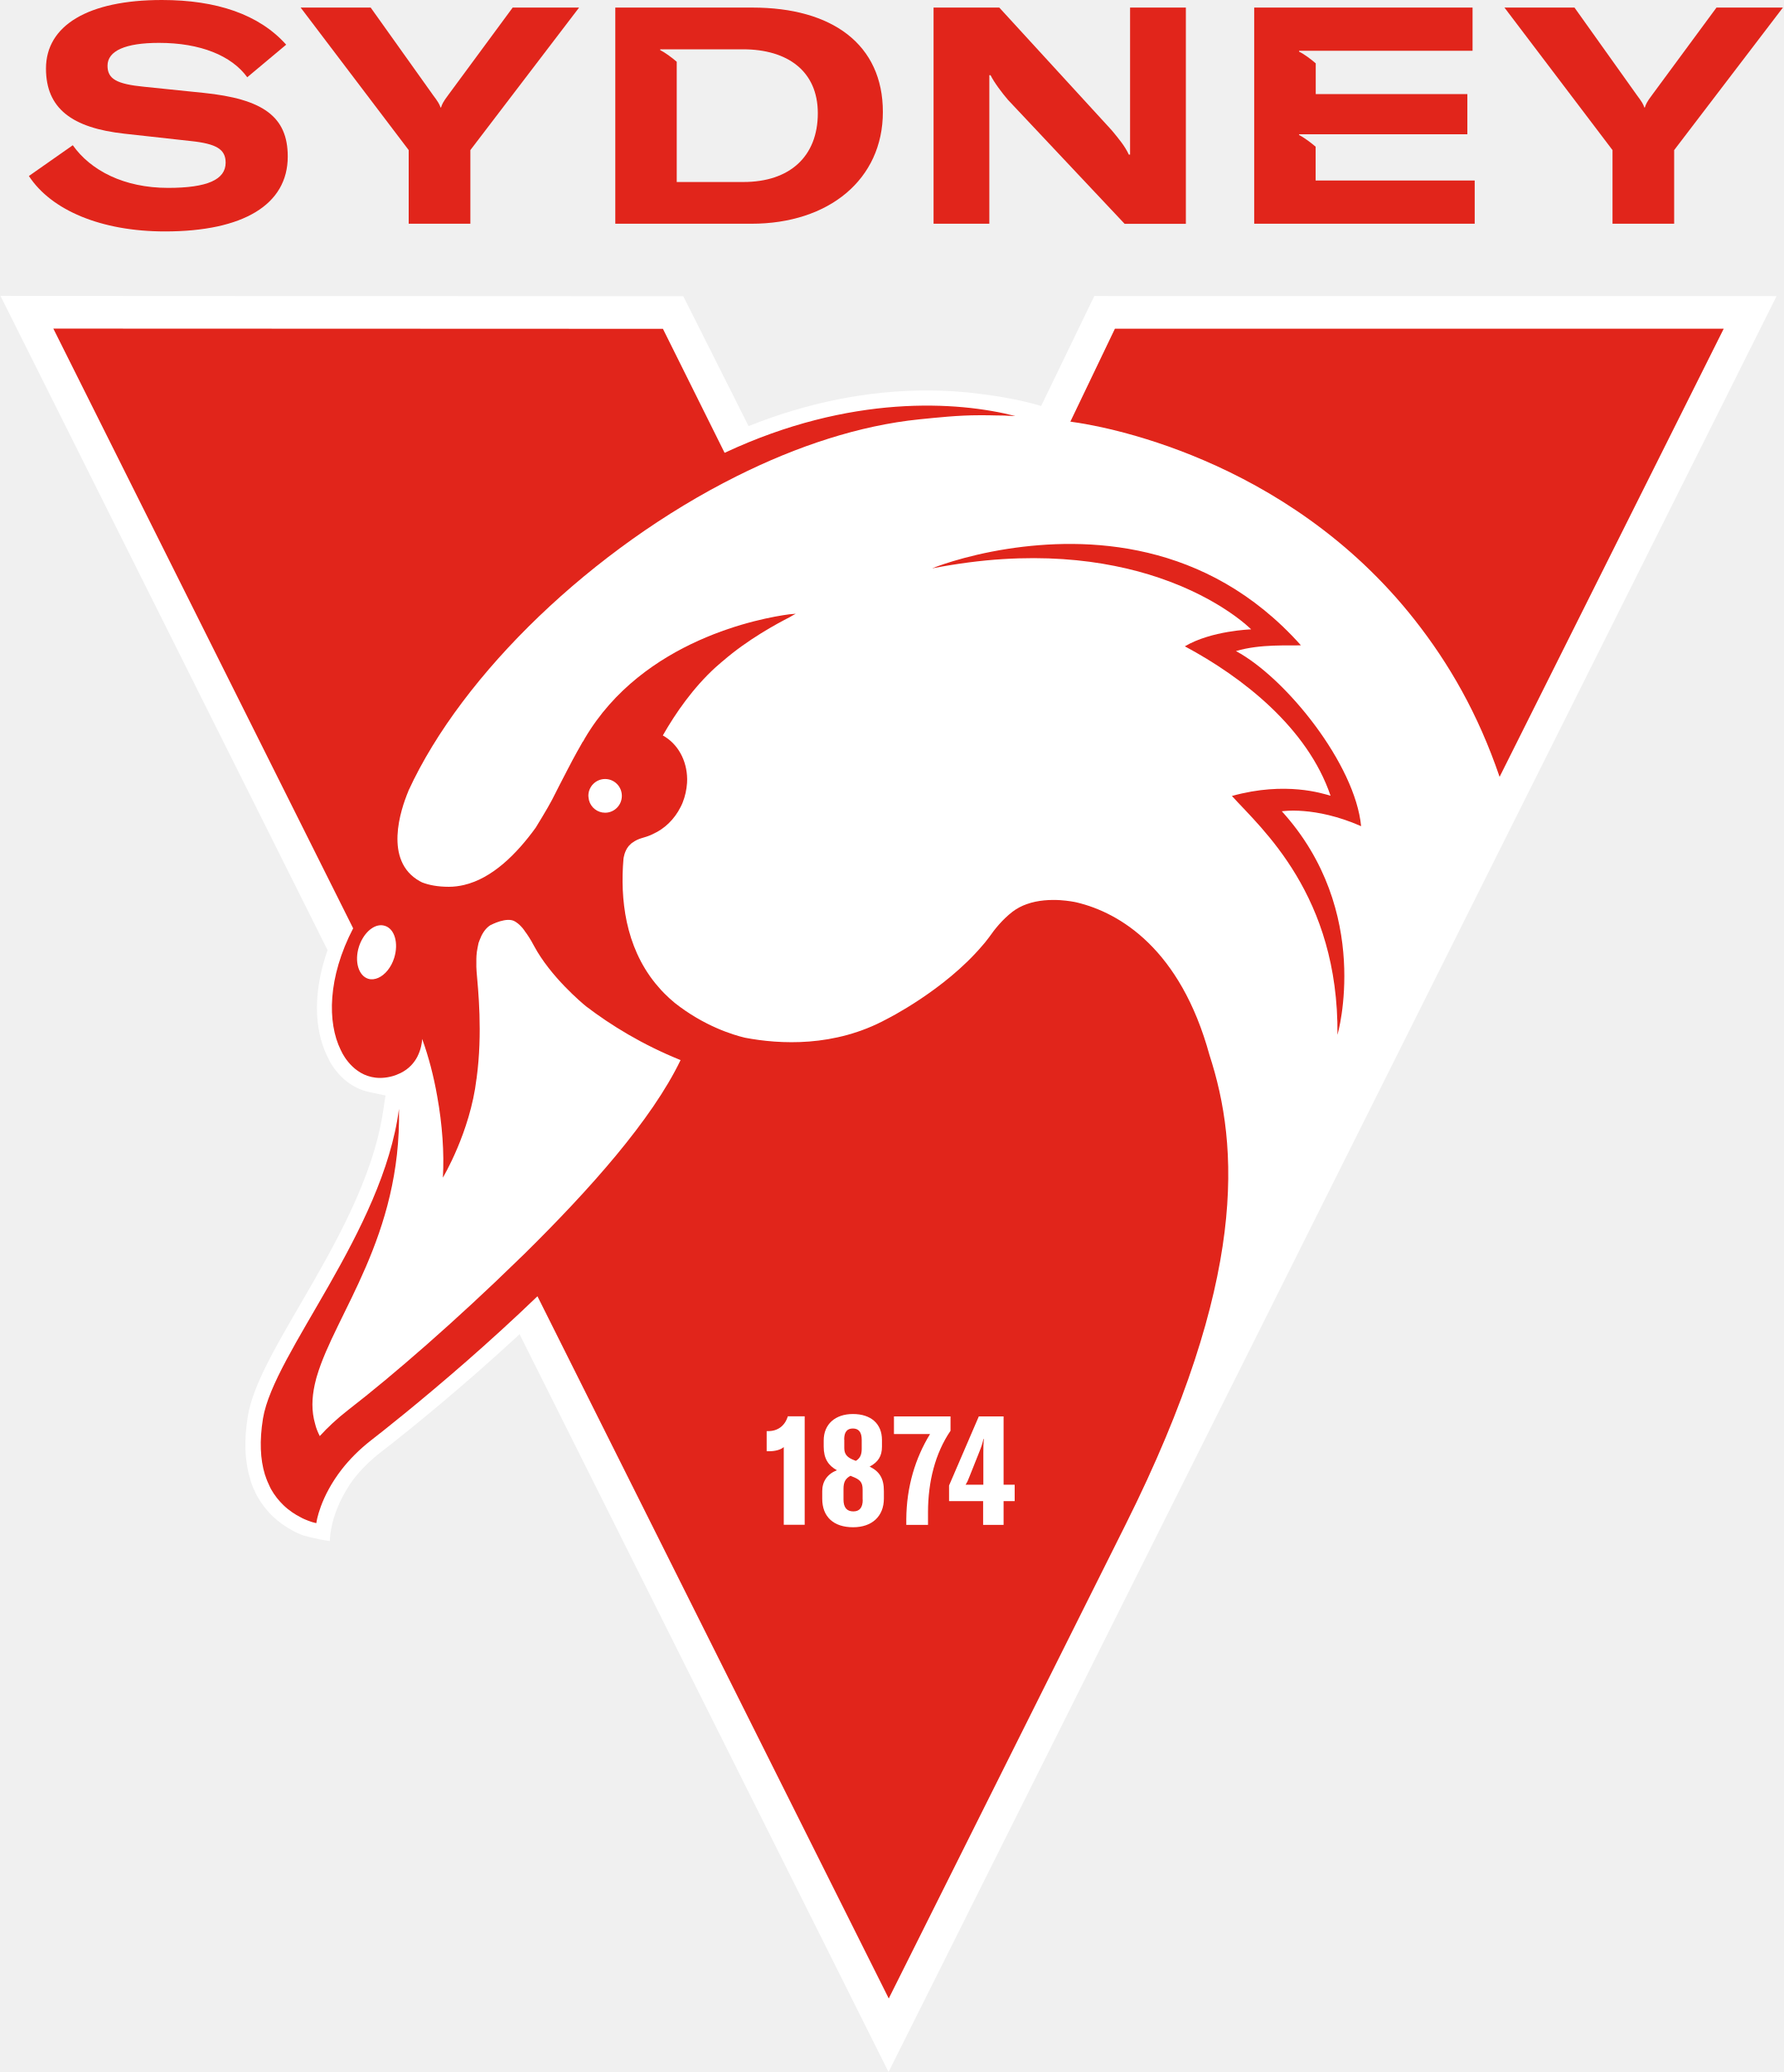
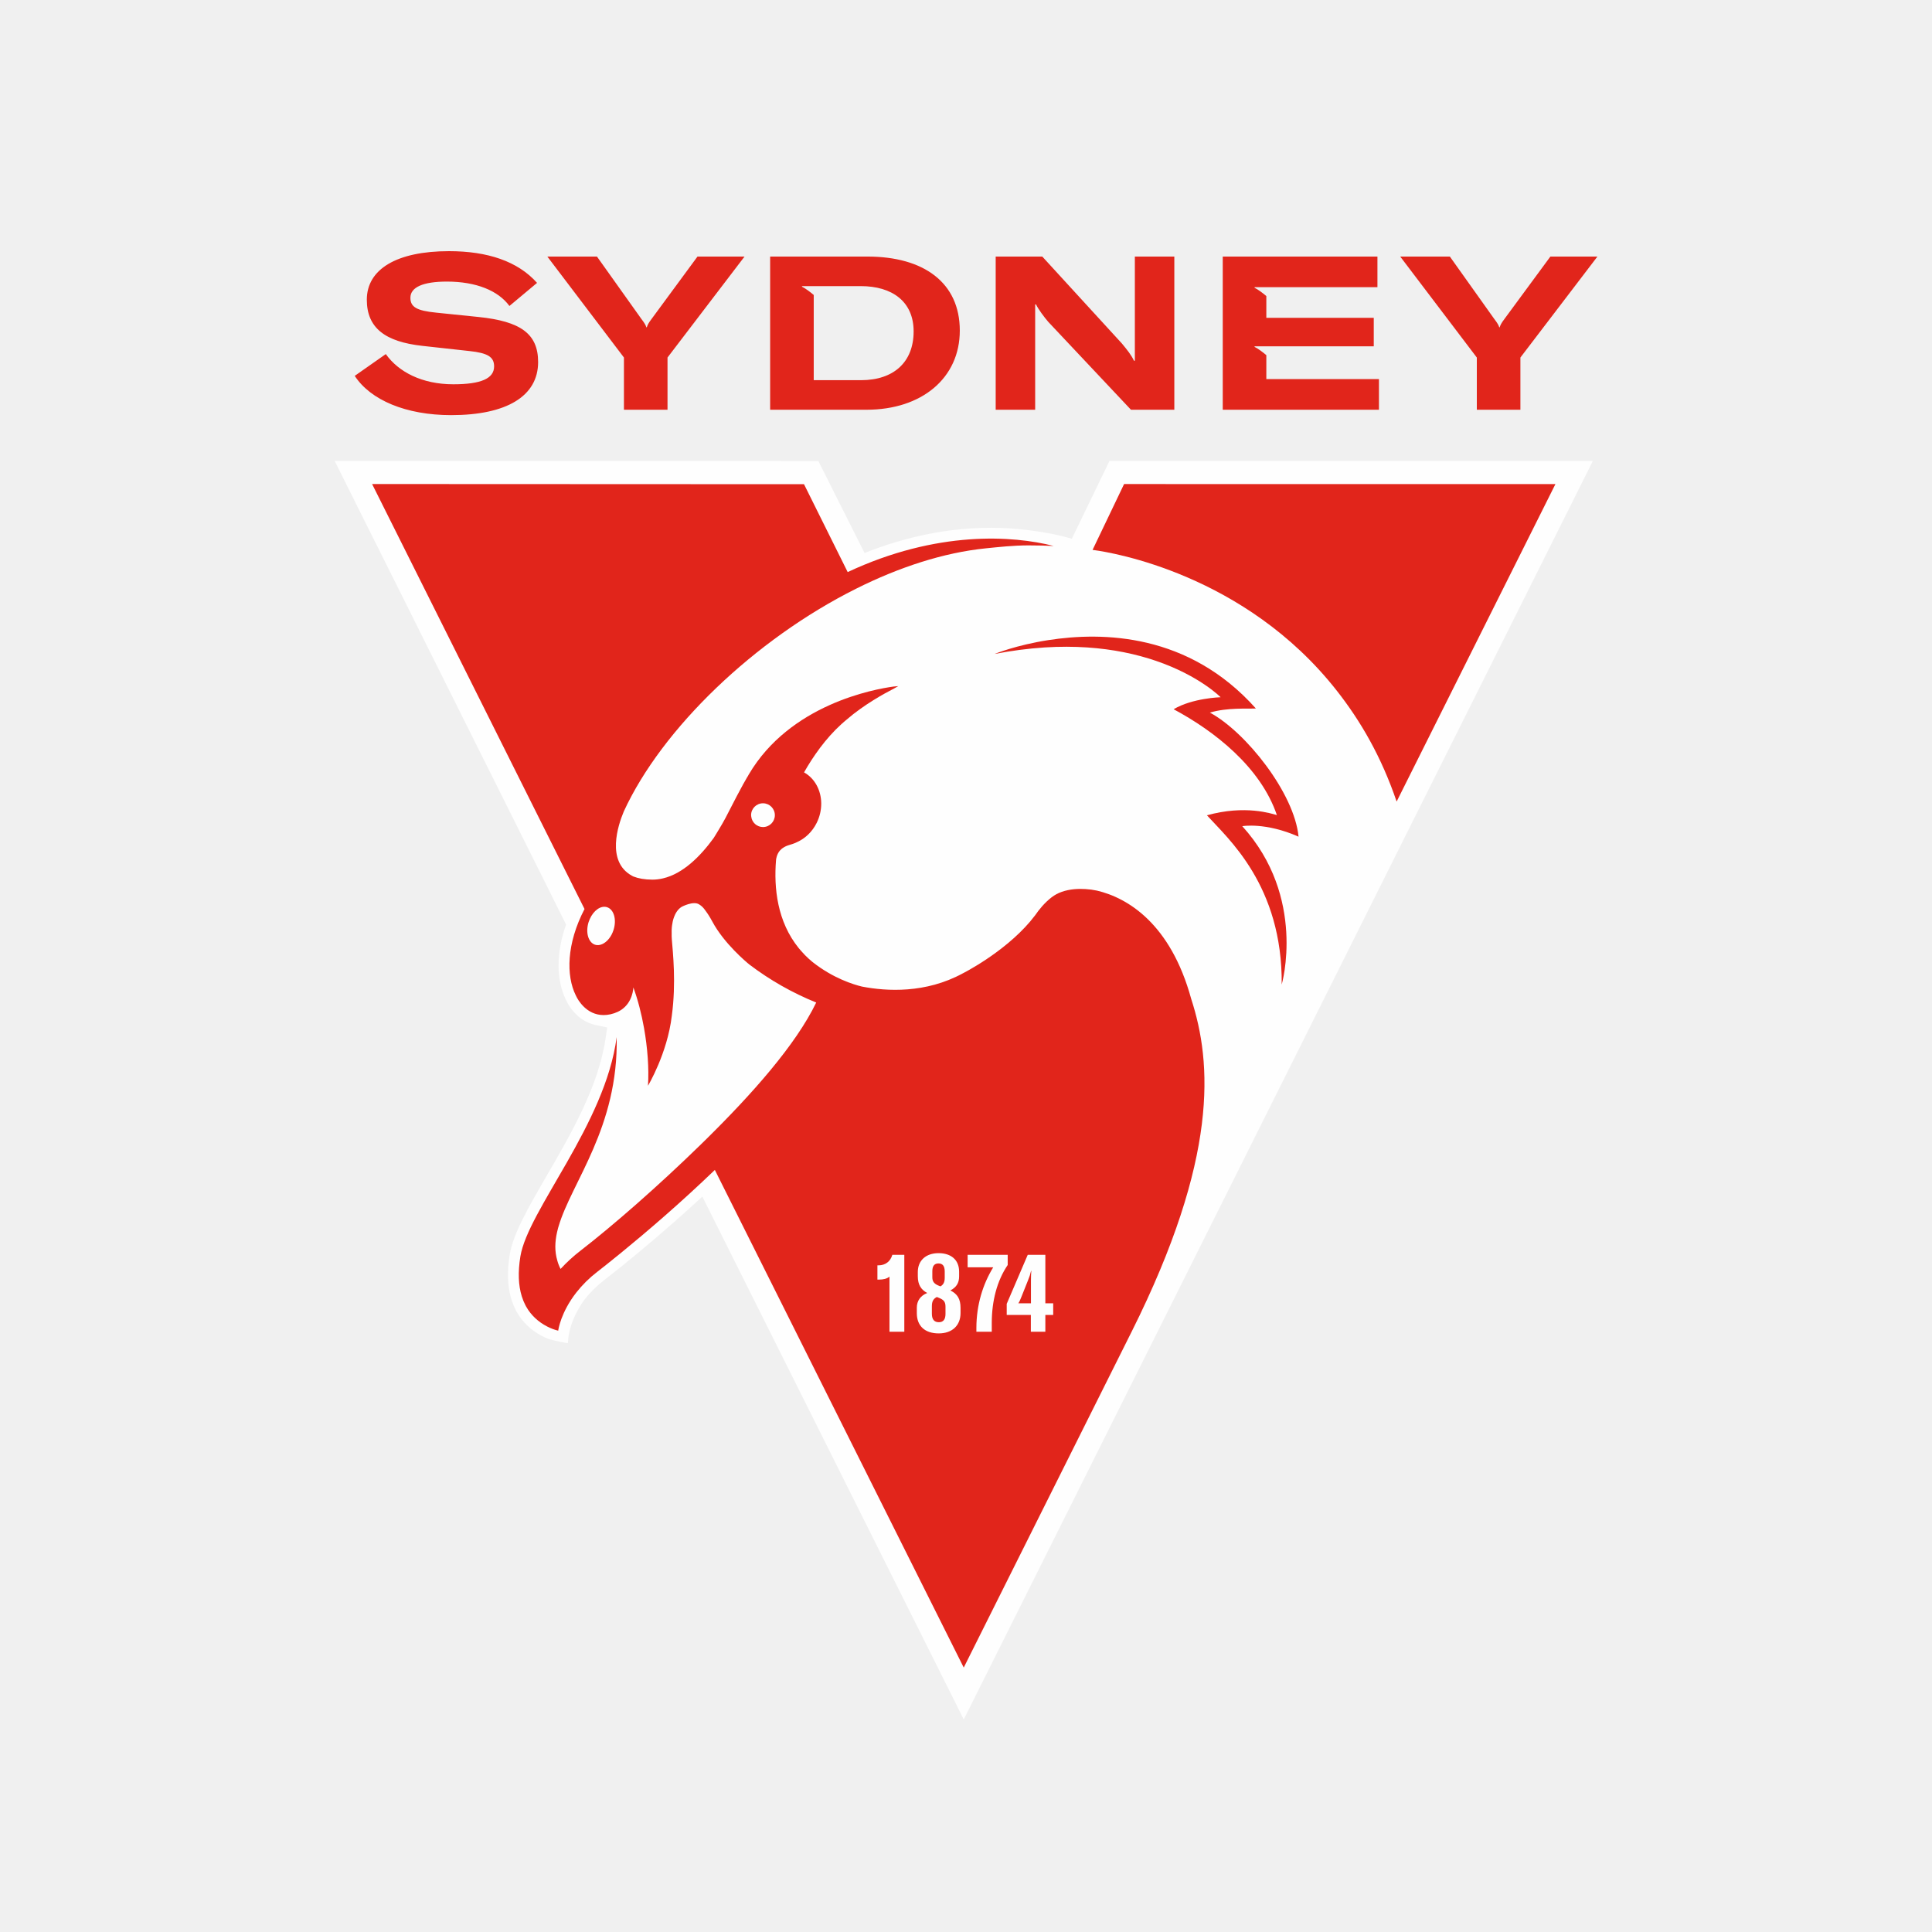
- <svg xmlns="http://www.w3.org/2000/svg" enable-background="new 0 0 157.54 183.18" height="340.897" viewBox="0 0 157.54 183.18" width="293.344">
-   <g fill="#e1251b">
-     <path d="m77.99 9.9c0-5.98-4.49-9.23-11.52-9.23h-12.13v19.11h12.03c6.86 0 11.62-3.93 11.62-9.88m-18.22 6.19v-10.63c-.4-.35-1.05-.83-1.46-1.03v-.07h7.33c3.9 0 6.6 1.91 6.6 5.65 0 3.82-2.48 6.08-6.57 6.08z" />
-     <path d="m130.29 15.96h-14.05v-2.99c-.4-.35-1.05-.83-1.46-1.03v-.07h14.87v-3.55h-13.4v-2.72c-.4-.35-1.05-.84-1.47-1.03v-.08h15.33v-3.82h-19.3v19.11h19.49v-3.82" />
-     <path d="m87.4 9.31v-2.66h.11c.3.62 1.03 1.59 1.54 2.18l10.31 10.96h5.41v-19.12h-4.93v13h-.11c-.35-.76-.89-1.4-1.51-2.15l-9.94-10.85h-5.81v19.11h4.93z" />
-     <path d="m14.81 16.61c-3.9 0-6.84-1.54-8.42-3.77l-3.88 2.72c1.97 3.02 6.38 4.9 12.03 4.9 6.92 0 10.85-2.37 10.85-6.62 0-3.53-2.18-5.09-7.45-5.63l-5.25-.54c-2.45-.24-3.23-.7-3.23-1.86 0-1.32 1.59-2.02 4.55-2.02 3.66 0 6.41 1.13 7.8 3.04l3.44-2.88c-2.39-2.68-6.16-3.95-10.98-3.95-6.54 0-10.25 2.26-10.25 6.06 0 3.52 2.29 5.25 6.94 5.76l5.87.65c2.26.24 3.07.73 3.07 1.91 0 1.5-1.62 2.23-5.09 2.23" />
-     <path d="m41.53 19.78v-6.51l9.61-12.6h-5.87l-5.71 7.75c-.43.57-.54.81-.62 1.08h-.05c-.08-.27-.22-.51-.65-1.08l-5.52-7.75h-6.19l9.55 12.6v6.51z" />
-     <path d="m147.93 19.78v-6.51l9.61-12.6h-5.87l-5.71 7.75c-.43.57-.54.81-.62 1.08h-.05c-.08-.27-.22-.51-.65-1.08l-5.52-7.75h-6.19l9.55 12.6v6.51z" />
-   </g>
-   <path d="m78.49 183.18-32.61-65.23-.32.3c-1.11 1.03-2.28 2.07-3.45 3.1-4.24 3.72-7.6 6.35-8.53 7.06-.9.7-1.69 1.48-2.35 2.33 0 0-2.03 2.56-2.12 5.5-1.24-.17-2.41-.52-2.41-.52-.28-.11-.55-.23-.81-.36l-.04-.03c-.66-.35-1.26-.77-1.78-1.27-.54-.51-1-1.11-1.36-1.76 0 0-.05-.08-.06-.1-.01-.03-.03-.05-.04-.07-.19-.38-.35-.76-.48-1.15l-.03-.11-.03-.11c-.49-1.6-.56-3.41-.21-5.55.43-2.65 2.36-5.98 4.6-9.83 3.03-5.22 6.45-11.13 7.35-17.09l.22-1.44-1.42-.3c-1.45-.31-2.69-1.27-3.51-2.72l-.01-.03-.2-.4c-1.24-2.52-1.22-5.9.02-9.4l-28.91-57.84 60.35.03 5.77 11.48c5.23-2.09 10.53-3.15 15.78-3.15 1.57 0 3.14.1 4.65.3l.3.04h.01c.76.09 3.04.41 5.12 1.03l4.7-9.72 60.3.01z" fill="#fff" />
-   <path d="m152.31 29.06h-53.81l-3.94 8.22c.08 0 .15.02.22.03 2.1.28 18.79 2.95 30.23 17.51 3 3.82 5.57 8.23 7.49 13.86z" fill="#e1251b" />
-   <path d="m120.26 73.04c-.52-5.44-6.59-13.07-11.06-15.48 2.15-.65 4.76-.46 5.74-.51-8.38-9.39-19.08-9.58-25.9-8.53-4.01.62-6.66 1.71-6.66 1.71v.01c2.2-.42 4.27-.69 6.2-.81 3.8-.24 7.09.04 9.88.6 1.47.29 2.8.66 4 1.07 5.46 1.86 8.08 4.54 8.08 4.54s-3.52.11-5.86 1.5c5.09 2.72 10.84 7.2 12.88 13.21 0 0-.02 0-.06-.02-.58-.15-3.88-1.29-8.66.04 2.61 2.88 9.44 8.77 9.33 21.11l.01-.03s3.13-10.85-4.93-19.73c-.02.02 2.87-.5 7.01 1.32" fill="#e1251b" />
-   <path d="m99.43 134.81c10.85-21.7 10.04-33.51 7.43-41.53-2.57-9.38-7.92-12.59-11.74-13.5-.17-.04-.73-.15-1.46-.2-.85-.05-1.94-.01-2.95.35-.45.16-.88.38-1.27.68-.88.68-1.57 1.54-2.04 2.22-.12.16-.25.33-.38.49-.08.09-.16.19-.24.28-3.36 3.96-8.44 6.49-8.44 6.49-4.61 2.51-9.46 2.24-12.55 1.65-1.05-.25-3.61-1.03-6.2-3.08-.33-.27-.64-.56-.93-.85-.18-.18-.35-.37-.51-.56-.08-.1-.17-.19-.25-.29-2.7-3.32-3.13-7.52-2.84-11 0 0 0 0 0-.01.01-.09.08-.68.46-1.15.06-.07.14-.14.22-.22.02-.01.03-.03.04-.03.01-.01.03-.02.04-.03.67-.49 1-.38 1.84-.78 0 0 .01-.01.01-.01 1.01-.45 1.89-1.28 2.45-2.4.06-.12.12-.24.17-.37.23-.57.35-1.16.39-1.73 0-.11.01-.22.01-.32v-.05c-.02-1.62-.81-3.1-2.15-3.84 1.13-1.98 2.68-4.22 4.68-6.04.15-.14.31-.27.47-.41.02-.02.04-.03.06-.05.01 0 .02-.01.02-.02.03-.02.06-.05.09-.07 2.19-1.9 4.76-3.29 5.9-3.87.18-.11.35-.21.53-.3-.17.02-.4.03-.57.05-2.43.32-12.92 2.22-18.07 10.96-.05.09-.1.18-.15.27 0 0 0 0-.01.01s-.02.02-.03.03c-.13.22-.31.54-.52.92-.24.43-.51.94-.79 1.48-.25.47-.5.96-.74 1.43-.24.46-.46.89-.65 1.28-.39.76-1.46 2.49-1.46 2.49-1.68 2.32-3.84 4.48-6.34 5.06-.43.1-.88.16-1.33.16-.97 0-1.75-.15-2.37-.39-.07-.03-.14-.07-.21-.11-3.2-1.8-1.69-6.31-1-7.96 0-.01.01-.02.01-.03s.01-.02.01-.03c4.76-10.34 16.33-21.45 28.98-27.77 5.35-2.68 10.88-4.5 16.18-5.04 1.64-.16 3.39-.36 5.29-.36h.02c.51 0 1.03 0 1.55.02h.11c.32 0 .63.01.95.03.18.01.37.01.55.02-5.07-1.3-14.55-1.97-25.69 3.25h-.01l-.09-.18-5.36-10.78-53.88-.02 26.5 53.02c-2.26 4.35-2.29 8.33-1.1 10.75l.17.34c.43.77 1.73 2.57 4.17 2.04.21-.04.39-.1.57-.17.13-.05.25-.1.37-.16.76-.37 1.22-.92 1.5-1.46.32-.64.41-1.26.42-1.56.57 1.56 1.02 3.3 1.33 5.07.45 2.49.63 5.03.5 7.19 0 0 2.41-4.02 2.97-8.72 0-.01 0-.03.01-.05.55-4.06.13-7.88 0-9.46-.02-.27-.03-.54-.02-.81 0-.04 0-.08 0-.12s0-.01 0-.03c0-.12-.01-.6.11-1.15s.04-.31.19-.69c.16-.43.44-.97.94-1.29.01 0 .02-.01.03-.01 0 0 1.45-.78 2.17-.3.01 0 .01 0 .02.01.14.09.3.21.46.38.02.02.04.04.06.06 0 .01.01.02.02.03.03.02.05.05.07.07.06.08.12.16.19.25v.01c.26.34.54.77.84 1.34 1.46 2.72 4.22 5.03 4.6 5.34 2.19 1.67 4.96 3.38 8.35 4.75-2.54 5.28-8.01 11.42-13.83 17.16-.15.14-.3.29-.45.43-.03.03-.05.05-.08.08-.01.01-.02.01-.02.02-5.36 5.23-10.95 10.11-15.01 13.25-1 .78-1.81 1.54-2.49 2.29 0 0-.01 0-.01.01-.18-.35-.32-.7-.41-1.07-.33-1.13-.3-2.29-.03-3.51.1-.46.19-.73.19-.73 1.62-5.49 7.48-12.35 7.25-23.61-1.42 10.86-11.07 21.57-12.02 27.37-.32 1.98-.24 3.6.17 4.95 0 .02.01.04.02.05.12.38.27.73.43 1.06.01.03.03.05.04.08s.03.05.04.08c.32.58.71 1.05 1.11 1.44.5.48 1.03.82 1.5 1.06 0 0 .01.01.02.01.24.14.49.23.69.31.22.09.41.14.54.17.01 0 .02 0 .03.01.01 0 .02 0 .03.01h.04c.04.01.06.01.06.01 0-.1.32-2.28 2.26-4.77.66-.84 1.51-1.72 2.59-2.56.88-.68 4.23-3.31 8.46-7.01 1.94-1.7 4.07-3.63 6.23-5.71l31.05 62.08zm-64.63-50.13c-.27.86-.82 1.51-1.41 1.77-.3.13-.6.17-.89.08-.86-.27-1.23-1.54-.82-2.83.04-.13.09-.25.14-.37.48-1.08 1.38-1.73 2.15-1.48.87.26 1.23 1.53.83 2.83m18.64-12.83c-.68 0-1.25-.46-1.42-1.08-.02-.07-.03-.14-.04-.22-.01-.06-.02-.13-.02-.19 0 0 0 0 0-.01 0-.81.66-1.48 1.48-1.48s1.48.67 1.48 1.49-.66 1.49-1.48 1.49" fill="#e1251b" />
-   <path d="m88.66 125.22h-2.19l-2.63 6.11v1.38h3.01v2.1h1.81v-2.1h.98v-1.45h-.98zm-1.79 3.18v2.86h-1.57c.14-.21.24-.43.37-.78l.84-2.11c.18-.44.29-.78.37-1.16h.03c-.03.36-.04.81-.04 1.19" fill="#fff" />
-   <path d="m76.82 129.66c.76-.4 1.09-.94 1.09-1.76v-.59c0-1.45-.98-2.3-2.57-2.3-1.56 0-2.58.9-2.58 2.34v.54c0 1.05.4 1.67 1.17 2.09-.84.33-1.3.98-1.3 1.84v.68c0 1.6 1.01 2.52 2.73 2.52 1.67 0 2.72-.97 2.72-2.54v-.64c.01-1.13-.39-1.76-1.26-2.18m-2.25-2.39c0-.68.26-.98.77-.98s.78.32.78 1v.8c0 .52-.15.84-.52 1.06l-.15-.06c-.58-.22-.87-.5-.87-1.06v-.76zm1.64 5.32c0 .69-.28 1.03-.83 1.03-.57 0-.87-.34-.87-1.05v-.94c0-.6.17-.92.62-1.16l.16.07c.68.26.91.5.91 1.15v.9z" fill="#fff" />
-   <path d="m83.97 125.22h-5v1.56h3.19c-1.3 2.12-2.08 4.66-2.1 7.52v.51h1.92v-1.16c.01-2.64.62-5.15 1.99-7.16z" fill="#fff" />
-   <path d="m67.87 126.52h-.15v1.78h.21c.5 0 1.01-.11 1.3-.37v6.87h1.85v-9.59h-1.49c-.26.86-.91 1.31-1.72 1.31" fill="#fff" />
+ <svg xmlns="http://www.w3.org/2000/svg" viewBox="0 0 200 200" fill="none">
+   <path fill-rule="evenodd" clip-rule="evenodd" d="m99.767 178-27.06-54.131-.27.248c-.926.852-1.89 1.717-2.862 2.57a159.15 159.15 0 0 1-7.071 5.864c-.75.58-1.407 1.229-1.955 1.929 0 0-1.687 2.119-1.76 4.56-1.034-.139-2.005-.433-2.005-.433a6.112 6.112 0 0 1-.667-.3l-.032-.017a6.516 6.516 0 0 1-1.477-1.052 6.09 6.09 0 0 1-1.132-1.459l-.047-.086-.03-.06a6.936 6.936 0 0 1-.402-.951l-.029-.086-.002-.004-.028-.091c-.405-1.325-.462-2.831-.174-4.605.356-2.192 1.96-4.956 3.816-8.156 2.511-4.328 5.357-9.233 6.1-14.185l.18-1.191-1.18-.25c-1.201-.254-2.236-1.055-2.913-2.255l-.012-.022-.167-.33c-1.032-2.094-1.015-4.894.013-7.803l-23.96-47.997 50.073.02 4.787 9.52c4.335-1.73 8.74-2.61 13.095-2.61 1.307 0 2.605.083 3.858.247l.242.032.01-.002c.633.078 2.525.344 4.25.858l3.899-8.061 50.039.004L99.767 178Z" fill="#FEFEFE" />
+   <path fill-rule="evenodd" clip-rule="evenodd" d="m161.018 50.112-44.653-.003-3.264 6.818.185.023c1.742.235 15.589 2.452 25.081 14.527 2.49 3.168 4.62 6.832 6.212 11.5l16.439-32.865ZM134.426 86.611c-.436-4.513-5.466-10.845-9.177-12.842 1.782-.54 3.949-.38 4.76-.426-6.95-7.789-15.83-7.956-21.493-7.078-3.327.516-5.527 1.422-5.527 1.422v.006a41.078 41.078 0 0 1 5.149-.67c3.155-.2 5.882.035 8.196.496 1.221.243 2.327.55 3.32.888 4.531 1.546 6.703 3.77 6.703 3.77s-2.923.085-4.864 1.243c4.222 2.258 8.995 5.98 10.689 10.956l-.053-.014c-.486-.125-3.224-1.067-7.189.038 2.163 2.39 7.832 7.271 7.742 17.518l.006-.024s2.598-9.003-4.088-16.368c0 0 2.395-.432 5.826 1.085Z" fill="#E1251B" />
+   <path fill-rule="evenodd" clip-rule="evenodd" d="M78.984 85.616a1.227 1.227 0 0 1-1.215-1.076c-.007-.05-.016-.101-.016-.154v-.003a1.23 1.23 0 1 1 1.23 1.233Zm-15.47 10.647c-.225.715-.678 1.251-1.166 1.469-.246.11-.499.144-.737.069-.713-.225-1.017-1.279-.678-2.352.034-.108.076-.208.12-.307.392-.893 1.143-1.433 1.784-1.23.713.224 1.017 1.277.678 2.351Zm53.631 41.598c9-18.005 8.33-27.809 6.166-34.463-2.132-7.78-6.568-10.447-9.742-11.2a8.002 8.002 0 0 0-1.216-.164c-.705-.043-1.607-.007-2.445.291a3.733 3.733 0 0 0-1.051.568c-.731.565-1.305 1.28-1.692 1.847a14.25 14.25 0 0 1-.512.64c-2.785 3.284-6.998 5.388-6.998 5.388-3.827 2.081-7.85 1.859-10.418 1.363-.87-.208-2.996-.854-5.142-2.558a10.337 10.337 0 0 1-.772-.707 9.974 9.974 0 0 1-.424-.465c-.069-.08-.14-.159-.206-.24-2.237-2.755-2.596-6.24-2.358-9.13v-.01c.008-.079.066-.569.387-.956.052-.06.112-.12.18-.178l.034-.029.032-.026c.556-.404.828-.312 1.528-.65l.01-.005c.839-.374 1.575-1.064 2.035-1.988a4.472 4.472 0 0 0 .473-2.008v-.035c-.018-1.343-.667-2.571-1.78-3.189.933-1.644 2.223-3.506 3.881-5.007.128-.116.258-.23.39-.341l.048-.038.02-.016.072-.062c1.813-1.572 3.948-2.726 4.9-3.215.144-.084.29-.168.442-.25h-.006c-.142.017-.333.027-.475.043-2.013.271-10.723 1.843-14.993 9.102l-.124.223-.007.009c-.007.01-.014.016-.022.03-.11.178-.26.444-.432.756-.197.359-.423.782-.659 1.23a164.969 164.969 0 0 0-1.159 2.24v.002c-.324.632-1.215 2.065-1.215 2.065h.001c-1.391 1.92-3.19 3.715-5.262 4.2-.359.085-.725.133-1.1.132-.807-.002-1.45-.123-1.97-.327l-.173-.09c-2.657-1.495-1.404-5.235-.83-6.604a.698.698 0 0 1 .009-.022l.01-.026c3.95-8.581 13.55-17.803 24.045-23.05 4.438-2.22 9.033-3.732 13.427-4.178 1.36-.138 2.816-.3 4.392-.305h-.001.016c.421-.001.85.004 1.284.015l.092.001c.26.007.523.016.787.028.152.006.305.009.456.016-4.209-1.076-12.072-1.63-21.314 2.697l-.012.006-.076-.153-4.446-8.943-44.71-.019 21.99 43.995c-1.878 3.608-1.905 6.908-.913 8.922l.144.286c.36.636 1.437 2.132 3.459 1.69a3.638 3.638 0 0 0 .772-.266 2.692 2.692 0 0 0 1.243-1.219c.27-.528.336-1.041.35-1.297.474 1.295.843 2.739 1.105 4.207.368 2.07.522 4.181.41 5.971 0 0 2.004-3.34 2.464-7.233l.005-.039c.456-3.366.107-6.545 0-7.847a6.258 6.258 0 0 1-.018-.674v-.097l-.001-.001-.001-.027a4.249 4.249 0 0 1 .09-.955h-.002s.036-.254.152-.573c.133-.362.37-.808.784-1.066l.022-.013h.001s1.206-.646 1.802-.244a1.82 1.82 0 0 1 .46.394l.052.062c.051.063.103.132.155.208l.005.009c.211.277.442.638.694 1.108 1.208 2.255 3.505 4.176 3.823 4.435a30.048 30.048 0 0 0 6.927 3.939c-2.113 4.381-6.643 9.482-11.479 14.239a36.051 36.051 0 0 0-.434.425l-.017.018c-4.448 4.339-9.085 8.385-12.456 10.995a16.397 16.397 0 0 0-2.07 1.894l-.007.009a4.293 4.293 0 0 1-.343-.883c-.276-.94-.25-1.902-.023-2.916.08-.378.159-.609.159-.609v-.001c1.34-4.562 6.208-10.25 6.014-19.594-1.175 9.014-9.188 17.906-9.97 22.717-.265 1.637-.201 2.985.141 4.101v.001l.015.044c.098.312.218.606.36.882a2.345 2.345 0 0 0 .07.132c.267.481.588.873.924 1.192a5.41 5.41 0 0 0 1.26.89c.205.108.402.191.573.256l.002.001c.187.069.343.115.445.142l.022.006.022.006.031.007.005.001.05.012c.003-.079.264-1.894 1.88-3.958a12.184 12.184 0 0 1 2.15-2.123c.732-.567 3.512-2.747 7.02-5.822A153.67 153.67 0 0 0 74 121.112l25.766 51.515 17.378-34.766Z" fill="#E1251B" />
+   <path fill-rule="evenodd" clip-rule="evenodd" d="M97.19 136.876c.458 0 .687-.287.687-.86v-.744c0-.539-.195-.734-.756-.951l-.138-.058c-.378.195-.516.47-.516.963v.779c0 .584.253.871.722.871Zm-.035-6.085c-.424 0-.641.252-.641.814v.63c0 .47.24.699.721.883l.126.045c.31-.183.436-.447.436-.882v-.664c0-.562-.218-.826-.642-.826Zm2.132 1.341c0 .676-.276 1.123-.906 1.455.722.355 1.054.871 1.054 1.811v.527c0 1.295-.87 2.108-2.257 2.108-1.432 0-2.269-.767-2.269-2.097v-.561c0-.711.378-1.249 1.077-1.524-.641-.344-.974-.859-.974-1.731v-.446c0-1.192.848-1.948 2.143-1.948 1.318 0 2.132.71 2.132 1.913v.493Zm7.437 2.785v-2.373c0-.32.012-.687.035-.985h-.023a5.495 5.495 0 0 1-.31.963l-.699 1.753c-.114.286-.194.47-.309.642h1.306Zm-.332-5.02h1.822v5.02h.813v1.203h-.813v1.741h-1.501v-1.741h-2.498v-1.146l2.177-5.077Zm-2.075 0h-4.148v1.295h2.648c-1.078 1.765-1.731 3.874-1.742 6.245v.424h1.592v-.962c.012-2.189.516-4.274 1.65-5.947v-1.055Zm-13.487 1.089h.125c.676 0 1.215-.378 1.421-1.089h1.238v7.964h-1.536v-5.706c-.24.218-.664.309-1.077.309h-.171v-1.478Z" fill="#FEFEFE" />
+   <path fill-rule="evenodd" clip-rule="evenodd" d="M39.938 36.654c1.318 1.853 3.753 3.127 6.991 3.127 2.881 0 4.221-.603 4.221-1.854 0-.983-.67-1.385-2.546-1.586l-4.869-.536c-3.863-.424-5.762-1.854-5.762-4.78 0-3.149 3.082-5.025 8.51-5.025 3.997 0 7.124 1.05 9.112 3.284l-2.859 2.39c-1.161-1.587-3.44-2.524-6.477-2.524-2.457 0-3.774.58-3.774 1.674 0 .96.647 1.34 2.68 1.542l4.355.446c4.378.447 6.186 1.742 6.186 4.668 0 3.529-3.26 5.494-9 5.494-4.69 0-8.353-1.563-9.984-4.064l3.216-2.256Zm91.152 2.59h11.658v3.172h-16.17V26.559h16.014v3.171h-12.72v.06c.346.166.887.572 1.218.857v2.255h11.122v2.948h-12.339v.06c.346.165.886.57 1.217.855v2.48Zm-46.853-8.71v8.822h4.891c3.395 0 5.45-1.876 5.45-5.047 0-3.105-2.234-4.69-5.472-4.69h-6.084v.06c.345.165.884.57 1.215.855Zm5.561-3.975c5.83 0 9.56 2.702 9.56 7.66 0 4.936-3.954 8.197-9.65 8.197h-9.983V26.559h10.073Zm17.363 7.17v-2.212h.089c.245.514.849 1.318 1.273 1.81l8.554 9.089h4.489V26.559h-4.087V37.346h-.089c-.282-.607-.711-1.129-1.205-1.731l-.046-.056-8.242-9h-4.824v15.857h4.088v-8.688Zm-38.06 8.687v-5.405l7.974-10.453h-4.87l-4.734 6.433c-.358.47-.447.67-.514.893h-.045c-.067-.223-.178-.424-.535-.893l-4.58-6.433h-5.136l7.929 10.453v5.405H69.1Zm88.291-5.405v5.405h-4.512v-5.405l-7.929-10.453h5.137l4.579 6.433c.357.47.469.67.536.893h.045c.066-.223.156-.424.513-.893l4.735-6.433h4.869l-7.973 10.453Z" fill="#E1251B" />
</svg>
